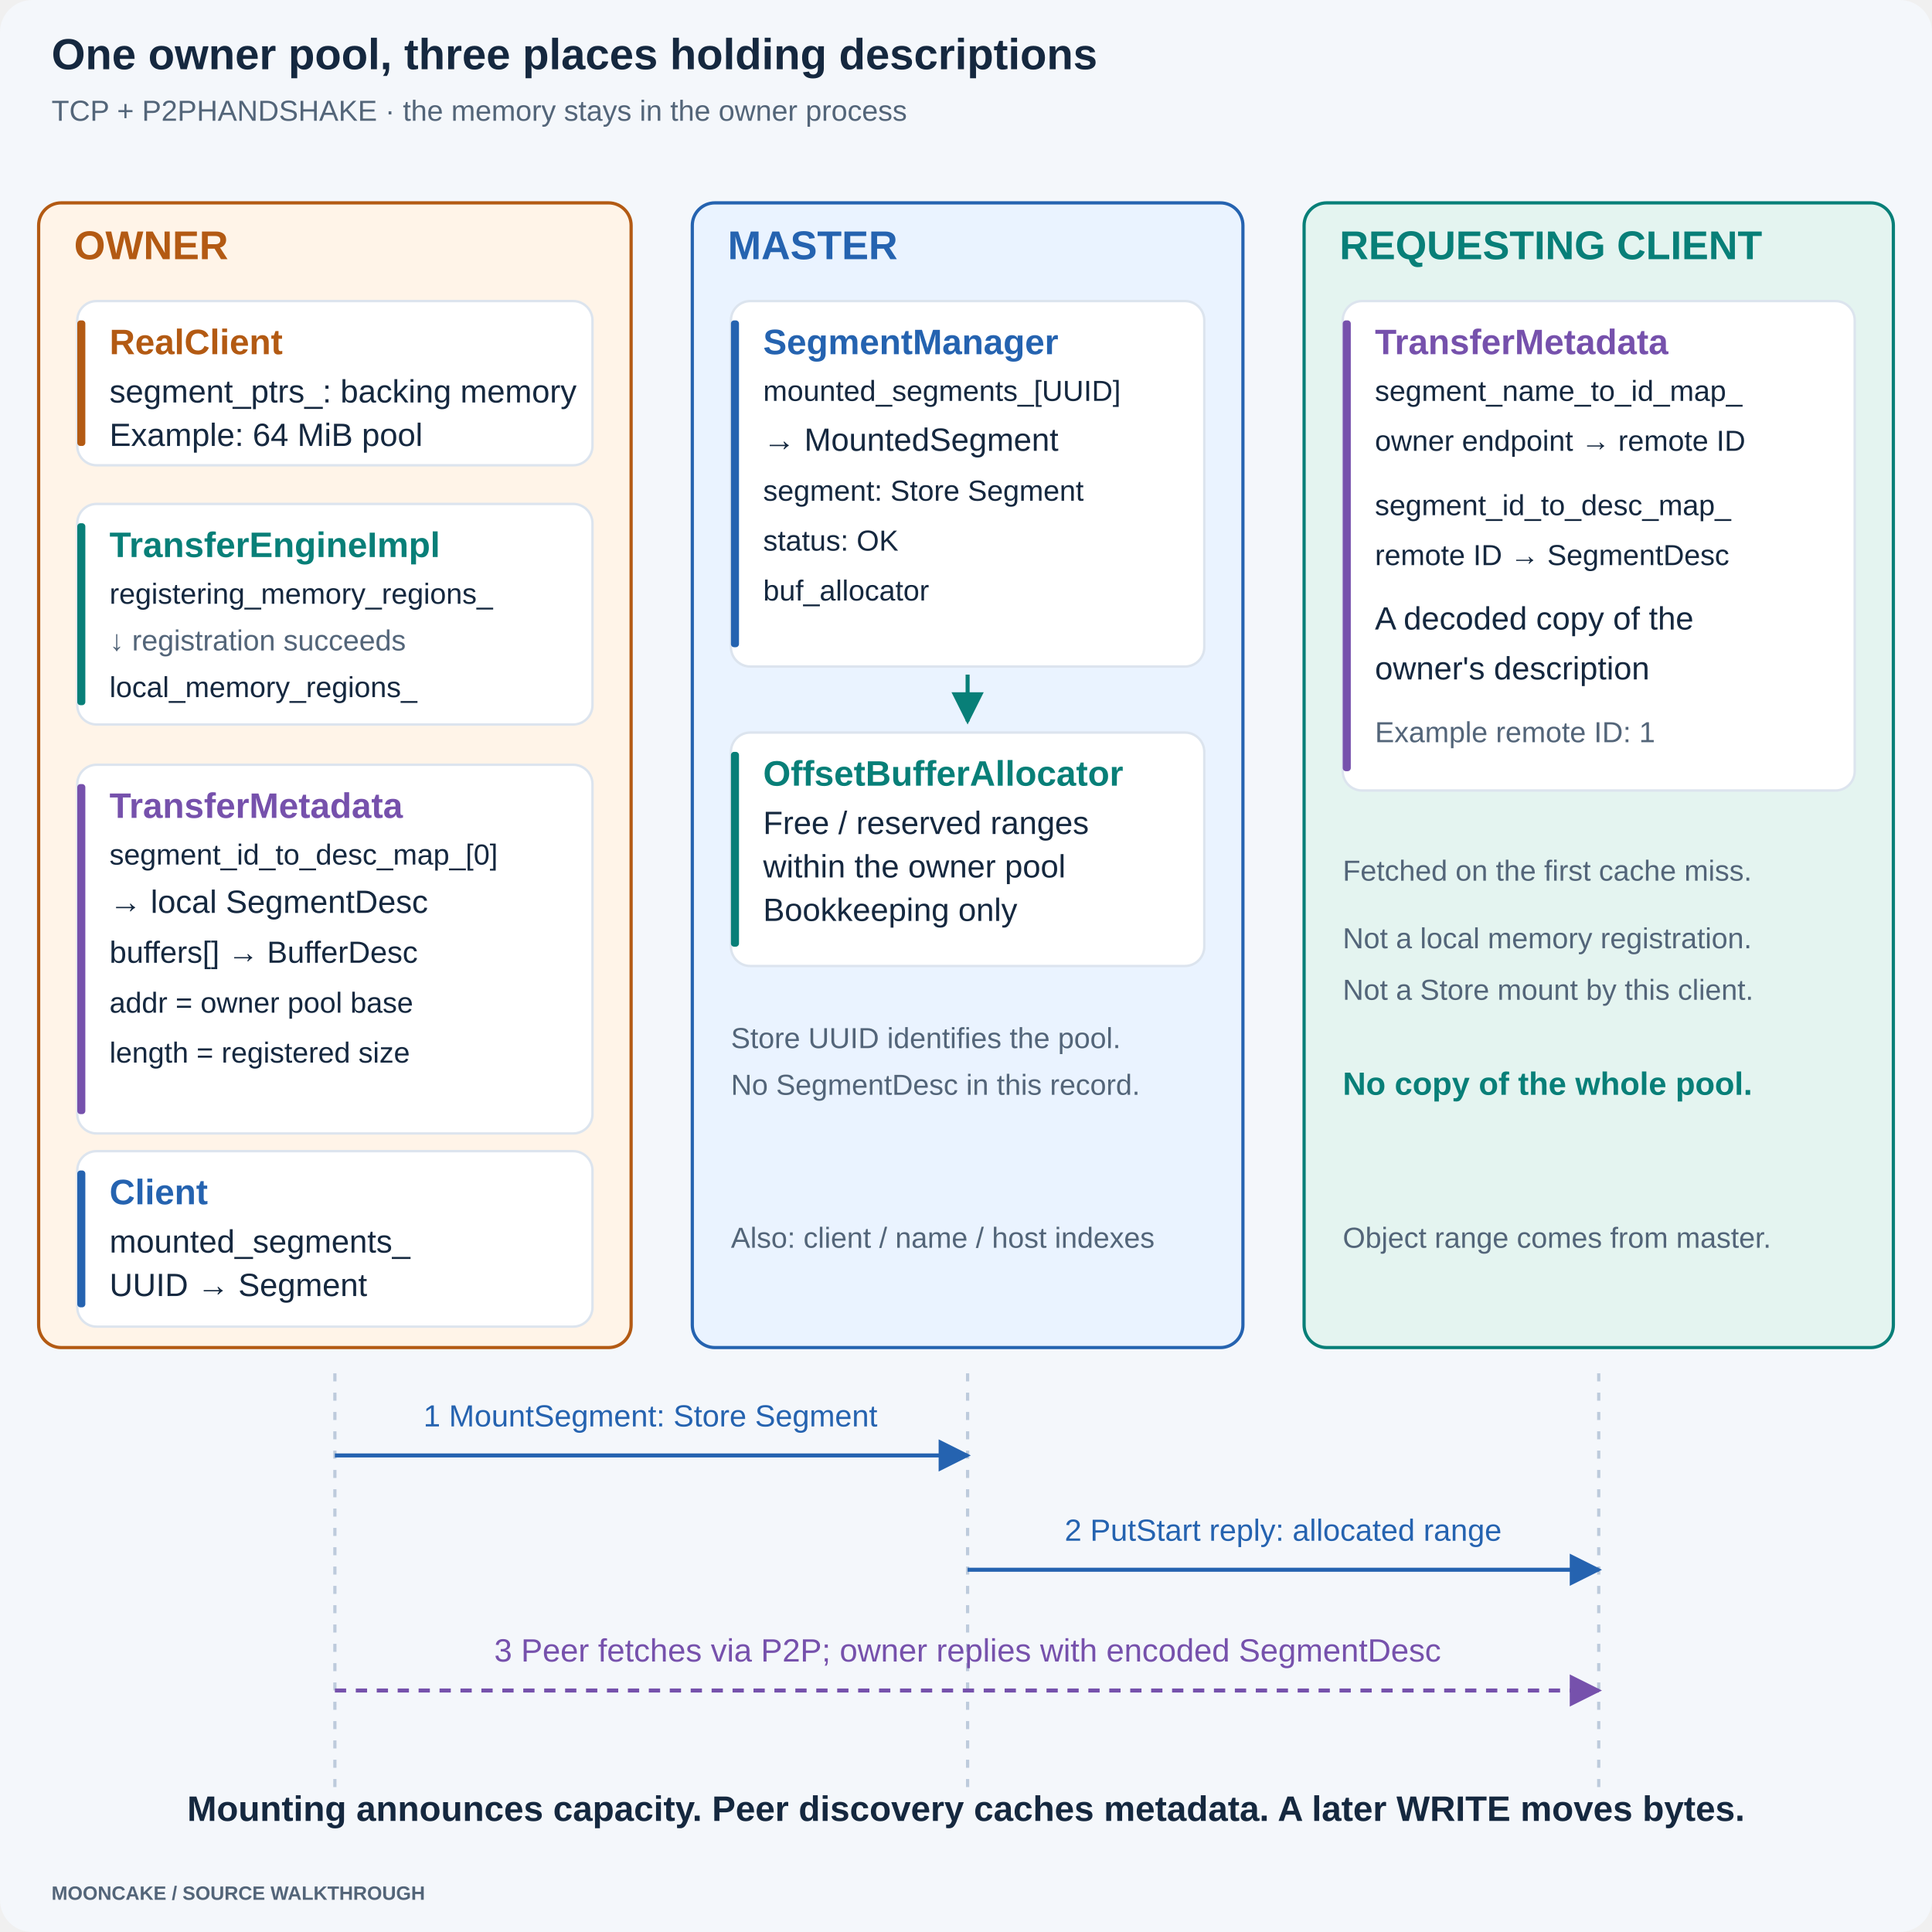
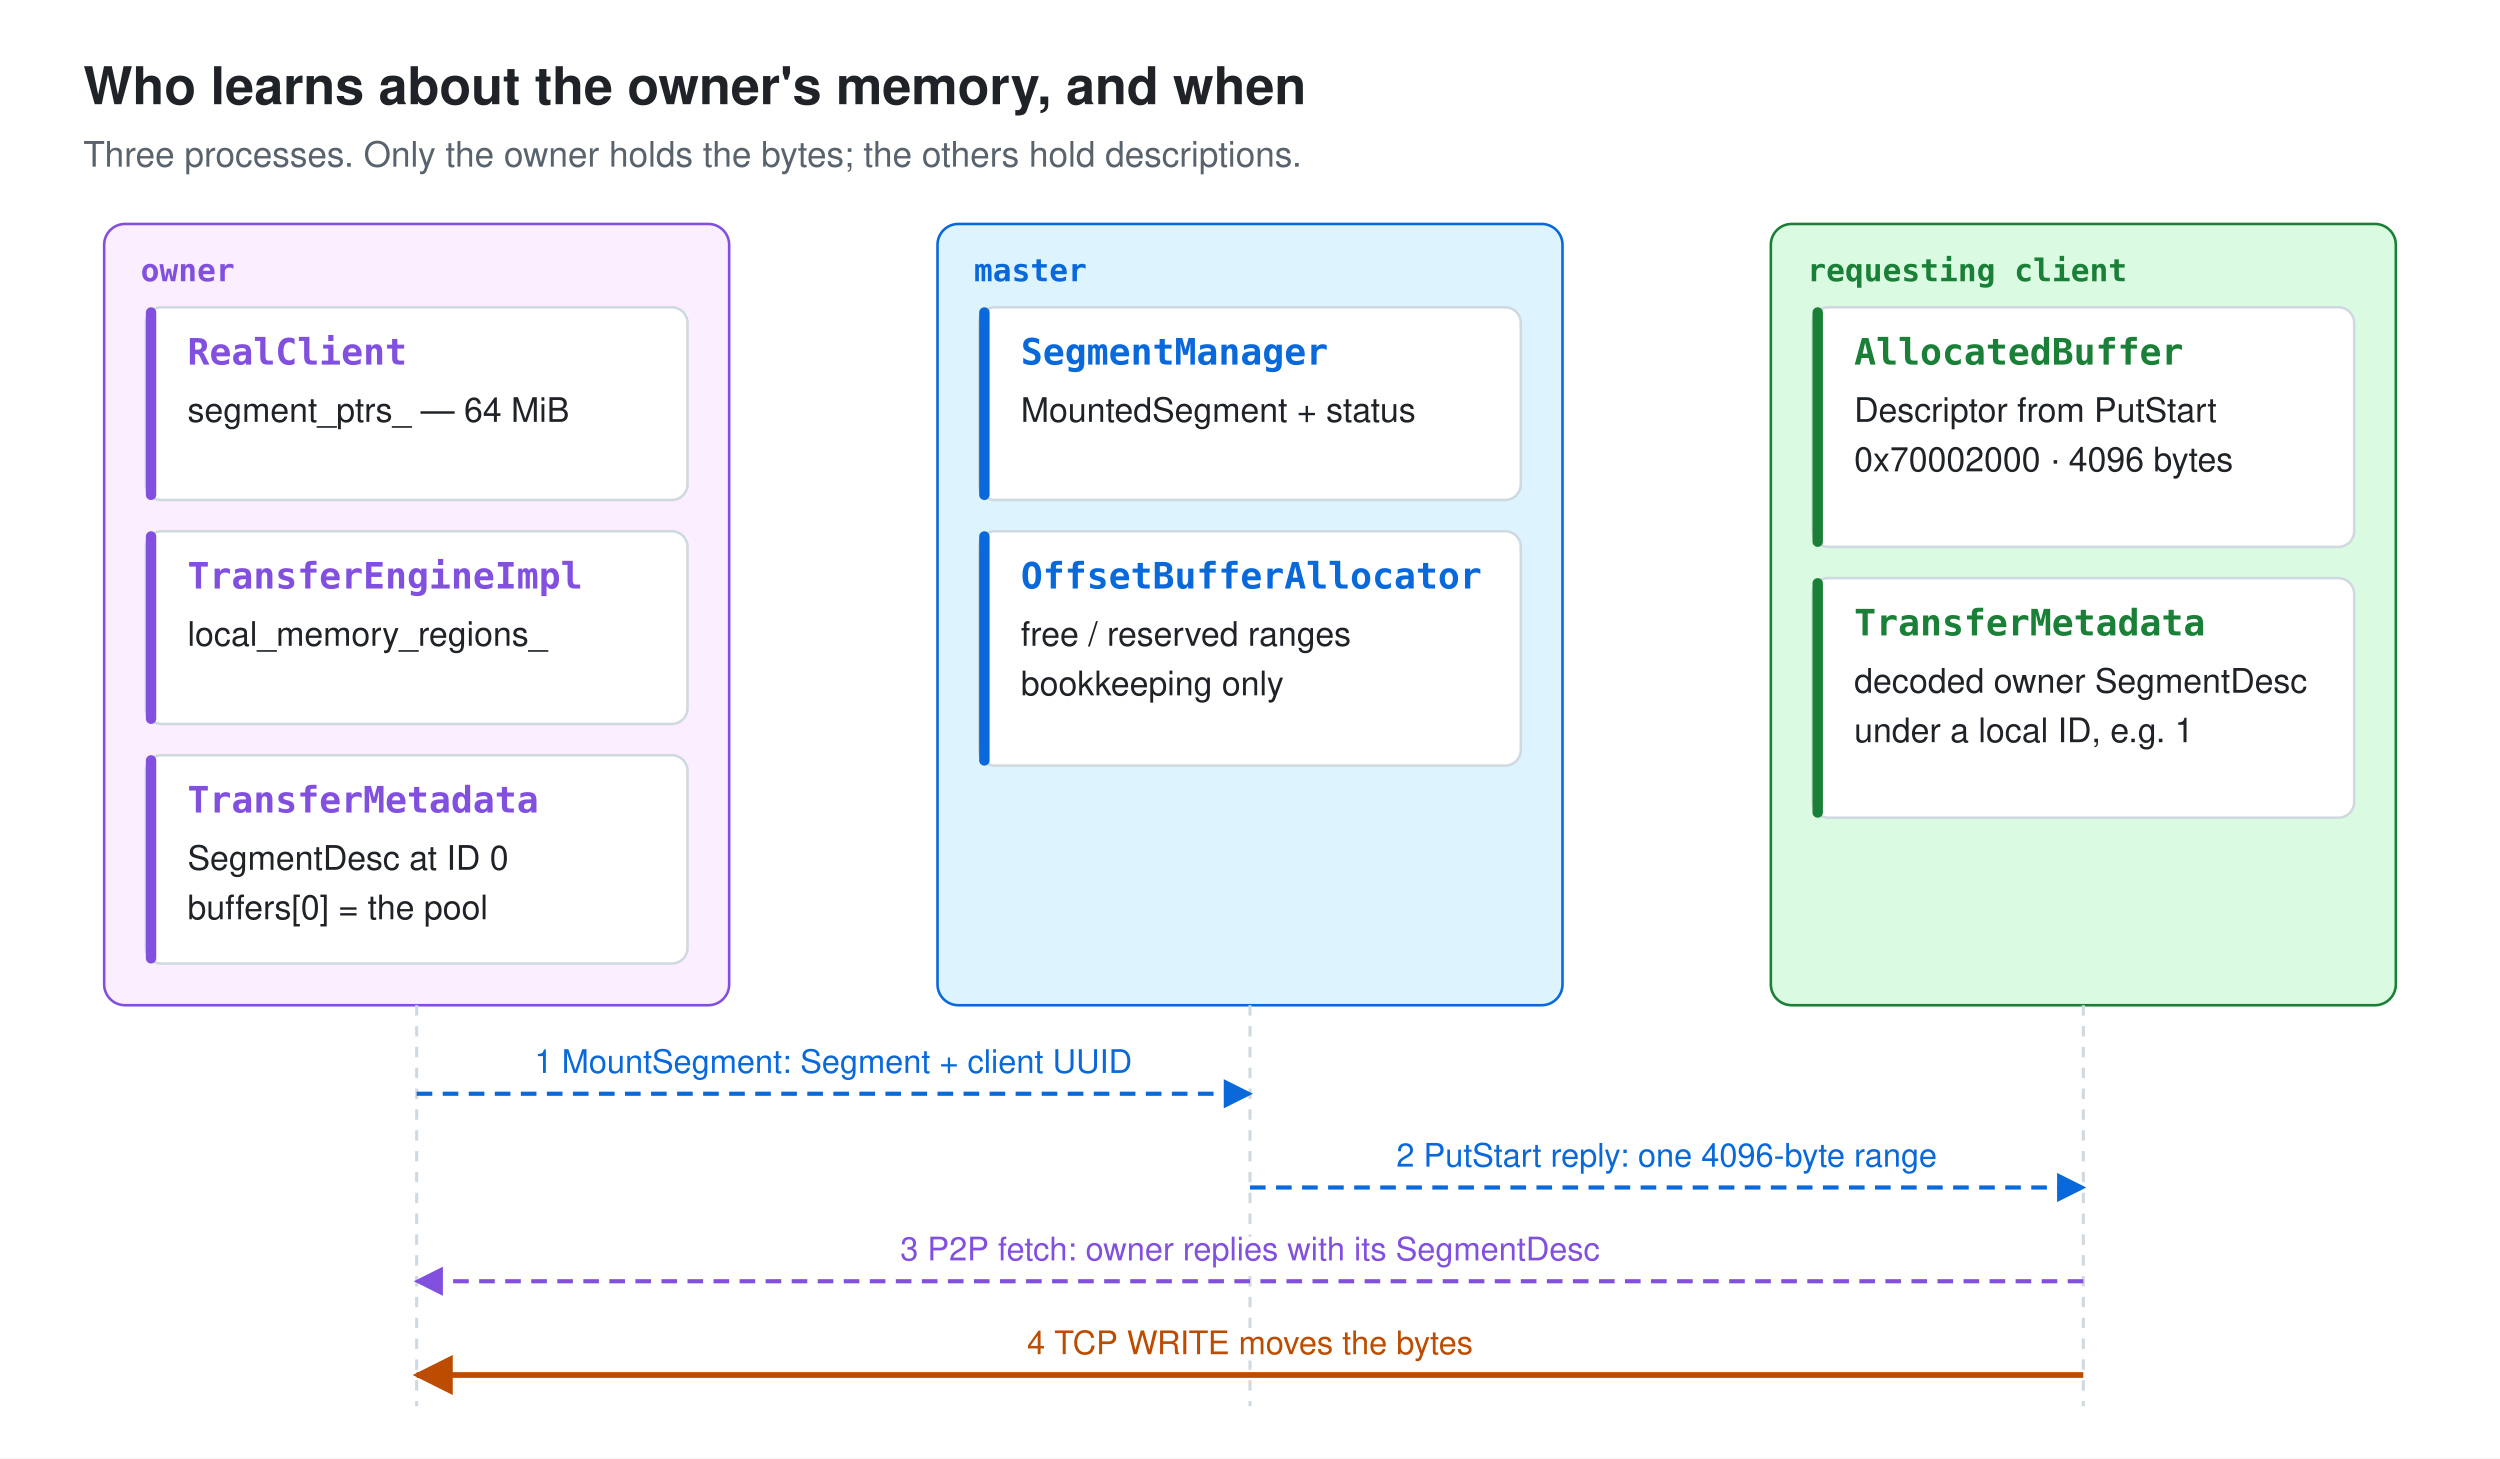
- <svg xmlns="http://www.w3.org/2000/svg" width="1200" height="1200" viewBox="0 0 1200 1200" role="img" aria-labelledby="title desc">
+ <svg xmlns="http://www.w3.org/2000/svg" width="960" height="560" viewBox="0 0 960 560" role="img" aria-labelledby="t d">
  <defs>
-     <marker id="arrow" viewBox="0 0 10 10" refX="9" refY="5" markerWidth="8" markerHeight="8" orient="auto-start-reverse">
-       <path d="M 0 0 L 10 5 L 0 10 z" fill="context-stroke" />
+     <marker id="a-0969da" viewBox="0 0 10 10" refX="9" refY="5" markerWidth="7" markerHeight="7" orient="auto-start-reverse">
+       <path d="M 0 0 L 10 5 L 0 10 z" fill="#0969da" />
+     </marker>
+     <marker id="a-8250df" viewBox="0 0 10 10" refX="9" refY="5" markerWidth="7" markerHeight="7" orient="auto-start-reverse">
+       <path d="M 0 0 L 10 5 L 0 10 z" fill="#8250df" />
+     </marker>
+     <marker id="a-1a7f37" viewBox="0 0 10 10" refX="9" refY="5" markerWidth="7" markerHeight="7" orient="auto-start-reverse">
+       <path d="M 0 0 L 10 5 L 0 10 z" fill="#1a7f37" />
+     </marker>
+     <marker id="a-bc4c00" viewBox="0 0 10 10" refX="9" refY="5" markerWidth="7" markerHeight="7" orient="auto-start-reverse">
+       <path d="M 0 0 L 10 5 L 0 10 z" fill="#bc4c00" />
+     </marker>
+     <marker id="a-59636e" viewBox="0 0 10 10" refX="9" refY="5" markerWidth="7" markerHeight="7" orient="auto-start-reverse">
+       <path d="M 0 0 L 10 5 L 0 10 z" fill="#59636e" />
+     </marker>
+     <marker id="a-d1d9e0" viewBox="0 0 10 10" refX="9" refY="5" markerWidth="7" markerHeight="7" orient="auto-start-reverse">
+       <path d="M 0 0 L 10 5 L 0 10 z" fill="#d1d9e0" />
    </marker>
  </defs>
-   <rect width="1200" height="1200" rx="20" fill="#f4f7fb" />
-   <g font-family="Arial, Helvetica, sans-serif">
-     <text x="32" y="43" font-size="27" fill="#15283f" font-weight="700" text-anchor="start">One owner pool, three places holding descriptions</text>
-     <text x="32" y="75" font-size="18" fill="#536579" font-weight="400" text-anchor="start">TCP + P2PHANDSHAKE · the memory stays in the owner process</text>
-     <rect x="24" y="126" width="368" height="711" rx="14" fill="#fff4e8" stroke="#b35a13" stroke-width="2" />
-     <text x="46" y="161" font-size="25" fill="#b35a13" font-weight="700" text-anchor="start">OWNER</text>
-     <rect x="48" y="187" width="320" height="102" rx="12" fill="white" stroke="#dce4ee" stroke-width="1.5" />
-     <rect x="48" y="199" width="5" height="78" rx="2" fill="#b35a13" />
-     <text x="68" y="220" font-size="22" fill="#b35a13" font-weight="700" text-anchor="start">RealClient</text>
-     <text x="68" y="250" font-size="20" fill="#15283f" font-weight="400" text-anchor="start">segment_ptrs_: backing memory</text>
-     <text x="68" y="277" font-size="20" fill="#15283f" font-weight="400" text-anchor="start">Example: 64 MiB pool</text>
-     <rect x="48" y="313" width="320" height="137" rx="12" fill="white" stroke="#dce4ee" stroke-width="1.5" />
-     <rect x="48" y="325" width="5" height="113" rx="2" fill="#087f78" />
-     <text x="68" y="346" font-size="22" fill="#087f78" font-weight="700" text-anchor="start">TransferEngineImpl</text>
-     <text x="68" y="375" font-size="18" fill="#15283f" font-weight="400" text-anchor="start">registering_memory_regions_</text>
-     <text x="68" y="404" font-size="18" fill="#536579" font-weight="400" text-anchor="start">       ↓ registration succeeds</text>
-     <text x="68" y="433" font-size="18" fill="#15283f" font-weight="400" text-anchor="start">local_memory_regions_</text>
-     <rect x="48" y="475" width="320" height="229" rx="12" fill="white" stroke="#dce4ee" stroke-width="1.5" />
-     <rect x="48" y="487" width="5" height="205" rx="2" fill="#7651ac" />
-     <text x="68" y="508" font-size="22" fill="#7651ac" font-weight="700" text-anchor="start">TransferMetadata</text>
-     <text x="68" y="537" font-size="18" fill="#15283f" font-weight="400" text-anchor="start">segment_id_to_desc_map_[0]</text>
-     <text x="68" y="567" font-size="20" fill="#15283f" font-weight="400" text-anchor="start">→ local SegmentDesc</text>
-     <text x="68" y="598" font-size="19" fill="#15283f" font-weight="400" text-anchor="start">    buffers[] → BufferDesc</text>
-     <text x="68" y="629" font-size="18" fill="#15283f" font-weight="400" text-anchor="start">    addr = owner pool base</text>
-     <text x="68" y="660" font-size="18" fill="#15283f" font-weight="400" text-anchor="start">    length = registered size</text>
-     <rect x="48" y="715" width="320" height="109" rx="12" fill="white" stroke="#dce4ee" stroke-width="1.5" />
-     <rect x="48" y="727" width="5" height="85" rx="2" fill="#2563b0" />
-     <text x="68" y="748" font-size="22" fill="#2563b0" font-weight="700" text-anchor="start">Client</text>
-     <text x="68" y="778" font-size="20" fill="#15283f" font-weight="400" text-anchor="start">mounted_segments_</text>
-     <text x="68" y="805" font-size="20" fill="#15283f" font-weight="400" text-anchor="start">UUID → Segment</text>
-     <rect x="430" y="126" width="342" height="711" rx="14" fill="#eaf3ff" stroke="#2563b0" stroke-width="2" />
-     <text x="452" y="161" font-size="25" fill="#2563b0" font-weight="700" text-anchor="start">MASTER</text>
-     <rect x="454" y="187" width="294" height="227" rx="12" fill="white" stroke="#dce4ee" stroke-width="1.5" />
-     <rect x="454" y="199" width="5" height="203" rx="2" fill="#2563b0" />
-     <text x="474" y="220" font-size="22" fill="#2563b0" font-weight="700" text-anchor="start">SegmentManager</text>
-     <text x="474" y="249" font-size="18" fill="#15283f" font-weight="400" text-anchor="start">mounted_segments_[UUID]</text>
-     <text x="474" y="280" font-size="20" fill="#15283f" font-weight="400" text-anchor="start">→ MountedSegment</text>
-     <text x="474" y="311" font-size="18" fill="#15283f" font-weight="400" text-anchor="start">    segment: Store Segment</text>
-     <text x="474" y="342" font-size="18" fill="#15283f" font-weight="400" text-anchor="start">    status: OK</text>
-     <text x="474" y="373" font-size="18" fill="#15283f" font-weight="400" text-anchor="start">    buf_allocator</text>
-     <path d="M 601 419 L 601 448" fill="none" stroke="#087f78" stroke-width="2.5" marker-end="url(#arrow)" />
-     <rect x="454" y="455" width="294" height="145" rx="12" fill="white" stroke="#dce4ee" stroke-width="1.5" />
-     <rect x="454" y="467" width="5" height="121" rx="2" fill="#087f78" />
-     <text x="474" y="488" font-size="22" fill="#087f78" font-weight="700" text-anchor="start">OffsetBufferAllocator</text>
-     <text x="474" y="518" font-size="20" fill="#15283f" font-weight="400" text-anchor="start">Free / reserved ranges</text>
-     <text x="474" y="545" font-size="20" fill="#15283f" font-weight="400" text-anchor="start">within the owner pool</text>
-     <text x="474" y="572" font-size="20" fill="#15283f" font-weight="400" text-anchor="start">Bookkeeping only</text>
-     <text x="454" y="651" font-size="18" fill="#536579" font-weight="400" text-anchor="start">Store UUID identifies the pool.</text>
-     <text x="454" y="680" font-size="18" fill="#536579" font-weight="400" text-anchor="start">No SegmentDesc in this record.</text>
-     <text x="454" y="775" font-size="18" fill="#536579" font-weight="400" text-anchor="start">Also: client / name / host indexes</text>
-     <rect x="810" y="126" width="366" height="711" rx="14" fill="#e4f4f0" stroke="#087f78" stroke-width="2" />
-     <text x="832" y="161" font-size="25" fill="#087f78" font-weight="700" text-anchor="start">REQUESTING CLIENT</text>
-     <rect x="834" y="187" width="318" height="304" rx="12" fill="white" stroke="#dce4ee" stroke-width="1.5" />
-     <rect x="834" y="199" width="5" height="280" rx="2" fill="#7651ac" />
-     <text x="854" y="220" font-size="22" fill="#7651ac" font-weight="700" text-anchor="start">TransferMetadata</text>
-     <text x="854" y="249" font-size="18" fill="#15283f" font-weight="400" text-anchor="start">segment_name_to_id_map_</text>
-     <text x="854" y="280" font-size="18" fill="#15283f" font-weight="400" text-anchor="start">owner endpoint → remote ID</text>
-     <text x="854" y="320" font-size="18" fill="#15283f" font-weight="400" text-anchor="start">segment_id_to_desc_map_</text>
-     <text x="854" y="351" font-size="18" fill="#15283f" font-weight="400" text-anchor="start">remote ID → SegmentDesc</text>
-     <text x="854" y="391" font-size="20" fill="#15283f" font-weight="400" text-anchor="start">A decoded copy of the</text>
-     <text x="854" y="422" font-size="20" fill="#15283f" font-weight="400" text-anchor="start">owner's description</text>
-     <text x="854" y="461" font-size="18" fill="#536579" font-weight="400" text-anchor="start">Example remote ID: 1</text>
-     <text x="834" y="547" font-size="18" fill="#536579" font-weight="400" text-anchor="start">Fetched on the first cache miss.</text>
-     <text x="834" y="589" font-size="18" fill="#536579" font-weight="400" text-anchor="start">Not a local memory registration.</text>
-     <text x="834" y="621" font-size="18" fill="#536579" font-weight="400" text-anchor="start">Not a Store mount by this client.</text>
-     <text x="834" y="680" font-size="20" fill="#087f78" font-weight="700" text-anchor="start">No copy of the whole pool.</text>
-     <text x="834" y="775" font-size="18" fill="#536579" font-weight="400" text-anchor="start">Object range comes from master.</text>
-     <path d="M 208 853 L 208 1110" stroke="#bdcbdc" stroke-width="2" stroke-dasharray="5 7" />
-     <path d="M 601 853 L 601 1110" stroke="#bdcbdc" stroke-width="2" stroke-dasharray="5 7" />
-     <path d="M 993 853 L 993 1110" stroke="#bdcbdc" stroke-width="2" stroke-dasharray="5 7" />
-     <text x="404" y="886" font-size="19" fill="#2563b0" font-weight="400" text-anchor="middle">1  MountSegment: Store Segment</text>
-     <path d="M 208 904 L 601 904" fill="none" stroke="#2563b0" stroke-width="2.5" marker-end="url(#arrow)" />
-     <text x="797" y="957" font-size="19" fill="#2563b0" font-weight="400" text-anchor="middle">2  PutStart reply: allocated range</text>
-     <path d="M 601 975 L 993 975" fill="none" stroke="#2563b0" stroke-width="2.5" marker-end="url(#arrow)" />
-     <text x="601" y="1032" font-size="20" fill="#7651ac" font-weight="400" text-anchor="middle">3  Peer fetches via P2P; owner replies with encoded SegmentDesc</text>
-     <path d="M 208 1050 L 993 1050" fill="none" stroke="#7651ac" stroke-width="2.5" stroke-dasharray="7 6" marker-end="url(#arrow)" />
-     <text x="600" y="1131" font-size="22" fill="#15283f" font-weight="700" text-anchor="middle">Mounting announces capacity. Peer discovery caches metadata. A later WRITE moves bytes.</text>
-     <text x="32" y="1180" font-size="12" fill="#536579" font-weight="700" text-anchor="start">MOONCAKE  /  SOURCE WALKTHROUGH</text>
-   </g>
+   <rect width="960" height="560" fill="#ffffff" />
+   <text x="32.0" y="40.0" font-family="IBM Plex Sans, -apple-system, Helvetica Neue, Helvetica, Arial, sans-serif" font-size="20" fill="#1f2328" font-weight="600" text-anchor="start">Who learns about the owner's memory, and when</text>
+   <text x="32.0" y="64.0" font-family="IBM Plex Sans, -apple-system, Helvetica Neue, Helvetica, Arial, sans-serif" font-size="13.5" fill="#59636e" font-weight="400" text-anchor="start">Three processes. Only the owner holds the bytes; the others hold descriptions.</text>
+   <rect x="40.0" y="86.0" width="240.0" height="300.0" rx="8" fill="#fbefff" stroke="#8250df" stroke-width="1" />
+   <text x="54.0" y="108.0" font-family="JetBrains Mono, SFMono-Regular, Menlo, Consolas, monospace" font-size="12" fill="#8250df" font-weight="700" text-anchor="start">owner</text>
+   <rect x="360.0" y="86.0" width="240.0" height="300.0" rx="8" fill="#ddf4ff" stroke="#0969da" stroke-width="1" />
+   <text x="374.0" y="108.0" font-family="JetBrains Mono, SFMono-Regular, Menlo, Consolas, monospace" font-size="12" fill="#0969da" font-weight="700" text-anchor="start">master</text>
+   <rect x="680.0" y="86.0" width="240.0" height="300.0" rx="8" fill="#dafbe1" stroke="#1a7f37" stroke-width="1" />
+   <text x="694.0" y="108.0" font-family="JetBrains Mono, SFMono-Regular, Menlo, Consolas, monospace" font-size="12" fill="#1a7f37" font-weight="700" text-anchor="start">requesting client</text>
+   <rect x="56.0" y="118.0" width="208.0" height="74.0" rx="6" fill="#ffffff" stroke="#d1d9e0" stroke-width="1" />
+   <rect x="56.0" y="118.0" width="4" height="74.0" rx="2" fill="#8250df" />
+   <text x="72.0" y="140.0" font-family="JetBrains Mono, SFMono-Regular, Menlo, Consolas, monospace" font-size="14" fill="#8250df" font-weight="600" text-anchor="start">RealClient</text>
+   <text x="72.0" y="162.0" font-family="IBM Plex Sans, -apple-system, Helvetica Neue, Helvetica, Arial, sans-serif" font-size="13" fill="#1f2328" font-weight="400" text-anchor="start">segment_ptrs_ — 64 MiB</text>
+   <rect x="56.0" y="204.0" width="208.0" height="74.0" rx="6" fill="#ffffff" stroke="#d1d9e0" stroke-width="1" />
+   <rect x="56.0" y="204.0" width="4" height="74.0" rx="2" fill="#8250df" />
+   <text x="72.0" y="226.0" font-family="JetBrains Mono, SFMono-Regular, Menlo, Consolas, monospace" font-size="14" fill="#8250df" font-weight="600" text-anchor="start">TransferEngineImpl</text>
+   <text x="72.0" y="248.0" font-family="IBM Plex Sans, -apple-system, Helvetica Neue, Helvetica, Arial, sans-serif" font-size="13" fill="#1f2328" font-weight="400" text-anchor="start">local_memory_regions_</text>
+   <rect x="56.0" y="290.0" width="208.0" height="80.0" rx="6" fill="#ffffff" stroke="#d1d9e0" stroke-width="1" />
+   <rect x="56.0" y="290.0" width="4" height="80.0" rx="2" fill="#8250df" />
+   <text x="72.0" y="312.0" font-family="JetBrains Mono, SFMono-Regular, Menlo, Consolas, monospace" font-size="14" fill="#8250df" font-weight="600" text-anchor="start">TransferMetadata</text>
+   <text x="72.0" y="334.0" font-family="IBM Plex Sans, -apple-system, Helvetica Neue, Helvetica, Arial, sans-serif" font-size="13" fill="#1f2328" font-weight="400" text-anchor="start">SegmentDesc at ID 0</text>
+   <text x="72.0" y="353.0" font-family="IBM Plex Sans, -apple-system, Helvetica Neue, Helvetica, Arial, sans-serif" font-size="13" fill="#1f2328" font-weight="400" text-anchor="start">buffers[0] = the pool</text>
+   <rect x="376.0" y="118.0" width="208.0" height="74.0" rx="6" fill="#ffffff" stroke="#d1d9e0" stroke-width="1" />
+   <rect x="376.0" y="118.0" width="4" height="74.0" rx="2" fill="#0969da" />
+   <text x="392.0" y="140.0" font-family="JetBrains Mono, SFMono-Regular, Menlo, Consolas, monospace" font-size="14" fill="#0969da" font-weight="600" text-anchor="start">SegmentManager</text>
+   <text x="392.0" y="162.0" font-family="IBM Plex Sans, -apple-system, Helvetica Neue, Helvetica, Arial, sans-serif" font-size="13" fill="#1f2328" font-weight="400" text-anchor="start">MountedSegment + status</text>
+   <rect x="376.0" y="204.0" width="208.0" height="90.0" rx="6" fill="#ffffff" stroke="#d1d9e0" stroke-width="1" />
+   <rect x="376.0" y="204.0" width="4" height="90.0" rx="2" fill="#0969da" />
+   <text x="392.0" y="226.0" font-family="JetBrains Mono, SFMono-Regular, Menlo, Consolas, monospace" font-size="14" fill="#0969da" font-weight="600" text-anchor="start">OffsetBufferAllocator</text>
+   <text x="392.0" y="248.0" font-family="IBM Plex Sans, -apple-system, Helvetica Neue, Helvetica, Arial, sans-serif" font-size="13" fill="#1f2328" font-weight="400" text-anchor="start">free / reserved ranges</text>
+   <text x="392.0" y="267.0" font-family="IBM Plex Sans, -apple-system, Helvetica Neue, Helvetica, Arial, sans-serif" font-size="13" fill="#1f2328" font-weight="400" text-anchor="start">bookkeeping only</text>
+   <rect x="696.0" y="118.0" width="208.0" height="92.0" rx="6" fill="#ffffff" stroke="#d1d9e0" stroke-width="1" />
+   <rect x="696.0" y="118.0" width="4" height="92.0" rx="2" fill="#1a7f37" />
+   <text x="712.0" y="140.0" font-family="JetBrains Mono, SFMono-Regular, Menlo, Consolas, monospace" font-size="14" fill="#1a7f37" font-weight="600" text-anchor="start">AllocatedBuffer</text>
+   <text x="712.0" y="162.0" font-family="IBM Plex Sans, -apple-system, Helvetica Neue, Helvetica, Arial, sans-serif" font-size="13" fill="#1f2328" font-weight="400" text-anchor="start">Descriptor from PutStart</text>
+   <text x="712.0" y="181.0" font-family="IBM Plex Sans, -apple-system, Helvetica Neue, Helvetica, Arial, sans-serif" font-size="13" fill="#1f2328" font-weight="400" text-anchor="start">0x70002000 · 4096 bytes</text>
+   <rect x="696.0" y="222.0" width="208.0" height="92.0" rx="6" fill="#ffffff" stroke="#d1d9e0" stroke-width="1" />
+   <rect x="696.0" y="222.0" width="4" height="92.0" rx="2" fill="#1a7f37" />
+   <text x="712.0" y="244.0" font-family="JetBrains Mono, SFMono-Regular, Menlo, Consolas, monospace" font-size="14" fill="#1a7f37" font-weight="600" text-anchor="start">TransferMetadata</text>
+   <text x="712.0" y="266.0" font-family="IBM Plex Sans, -apple-system, Helvetica Neue, Helvetica, Arial, sans-serif" font-size="13" fill="#1f2328" font-weight="400" text-anchor="start">decoded owner SegmentDesc</text>
+   <text x="712.0" y="285.0" font-family="IBM Plex Sans, -apple-system, Helvetica Neue, Helvetica, Arial, sans-serif" font-size="13" fill="#1f2328" font-weight="400" text-anchor="start">under a local ID, e.g. 1</text>
+   <path d="M 160.0 386.0 L 160.0 540.0" fill="none" stroke="#d1d9e0" stroke-width="1.2" stroke-dasharray="4 4" />
+   <path d="M 480.0 386.0 L 480.0 540.0" fill="none" stroke="#d1d9e0" stroke-width="1.2" stroke-dasharray="4 4" />
+   <path d="M 800.0 386.0 L 800.0 540.0" fill="none" stroke="#d1d9e0" stroke-width="1.2" stroke-dasharray="4 4" />
+   <path d="M 160.0 420.0 L 480.0 420.0" fill="none" stroke="#0969da" stroke-width="1.6" stroke-dasharray="6 4" marker-end="url(#a-0969da)" />
+   <text x="320.0" y="412.0" font-family="IBM Plex Sans, -apple-system, Helvetica Neue, Helvetica, Arial, sans-serif" font-size="12.5" fill="#0969da" font-weight="500" text-anchor="middle" paint-order="stroke" stroke="#ffffff" stroke-width="5" stroke-linejoin="round">1  MountSegment: Segment + client UUID</text>
+   <path d="M 480.0 456.0 L 800.0 456.0" fill="none" stroke="#0969da" stroke-width="1.6" stroke-dasharray="6 4" marker-end="url(#a-0969da)" />
+   <text x="640.0" y="448.0" font-family="IBM Plex Sans, -apple-system, Helvetica Neue, Helvetica, Arial, sans-serif" font-size="12.5" fill="#0969da" font-weight="500" text-anchor="middle" paint-order="stroke" stroke="#ffffff" stroke-width="5" stroke-linejoin="round">2  PutStart reply: one 4096-byte range</text>
+   <path d="M 800.0 492.0 L 160.0 492.0" fill="none" stroke="#8250df" stroke-width="1.6" stroke-dasharray="6 4" marker-end="url(#a-8250df)" />
+   <text x="480.0" y="484.0" font-family="IBM Plex Sans, -apple-system, Helvetica Neue, Helvetica, Arial, sans-serif" font-size="12.5" fill="#8250df" font-weight="500" text-anchor="middle" paint-order="stroke" stroke="#ffffff" stroke-width="5" stroke-linejoin="round">3  P2P fetch: owner replies with its SegmentDesc</text>
+   <path d="M 800.0 528.0 L 160.0 528.0" fill="none" stroke="#bc4c00" stroke-width="2.2" marker-end="url(#a-bc4c00)" />
+   <text x="480.0" y="520.0" font-family="IBM Plex Sans, -apple-system, Helvetica Neue, Helvetica, Arial, sans-serif" font-size="12.5" fill="#bc4c00" font-weight="500" text-anchor="middle" paint-order="stroke" stroke="#ffffff" stroke-width="5" stroke-linejoin="round">4  TCP WRITE moves the bytes</text>
</svg>
